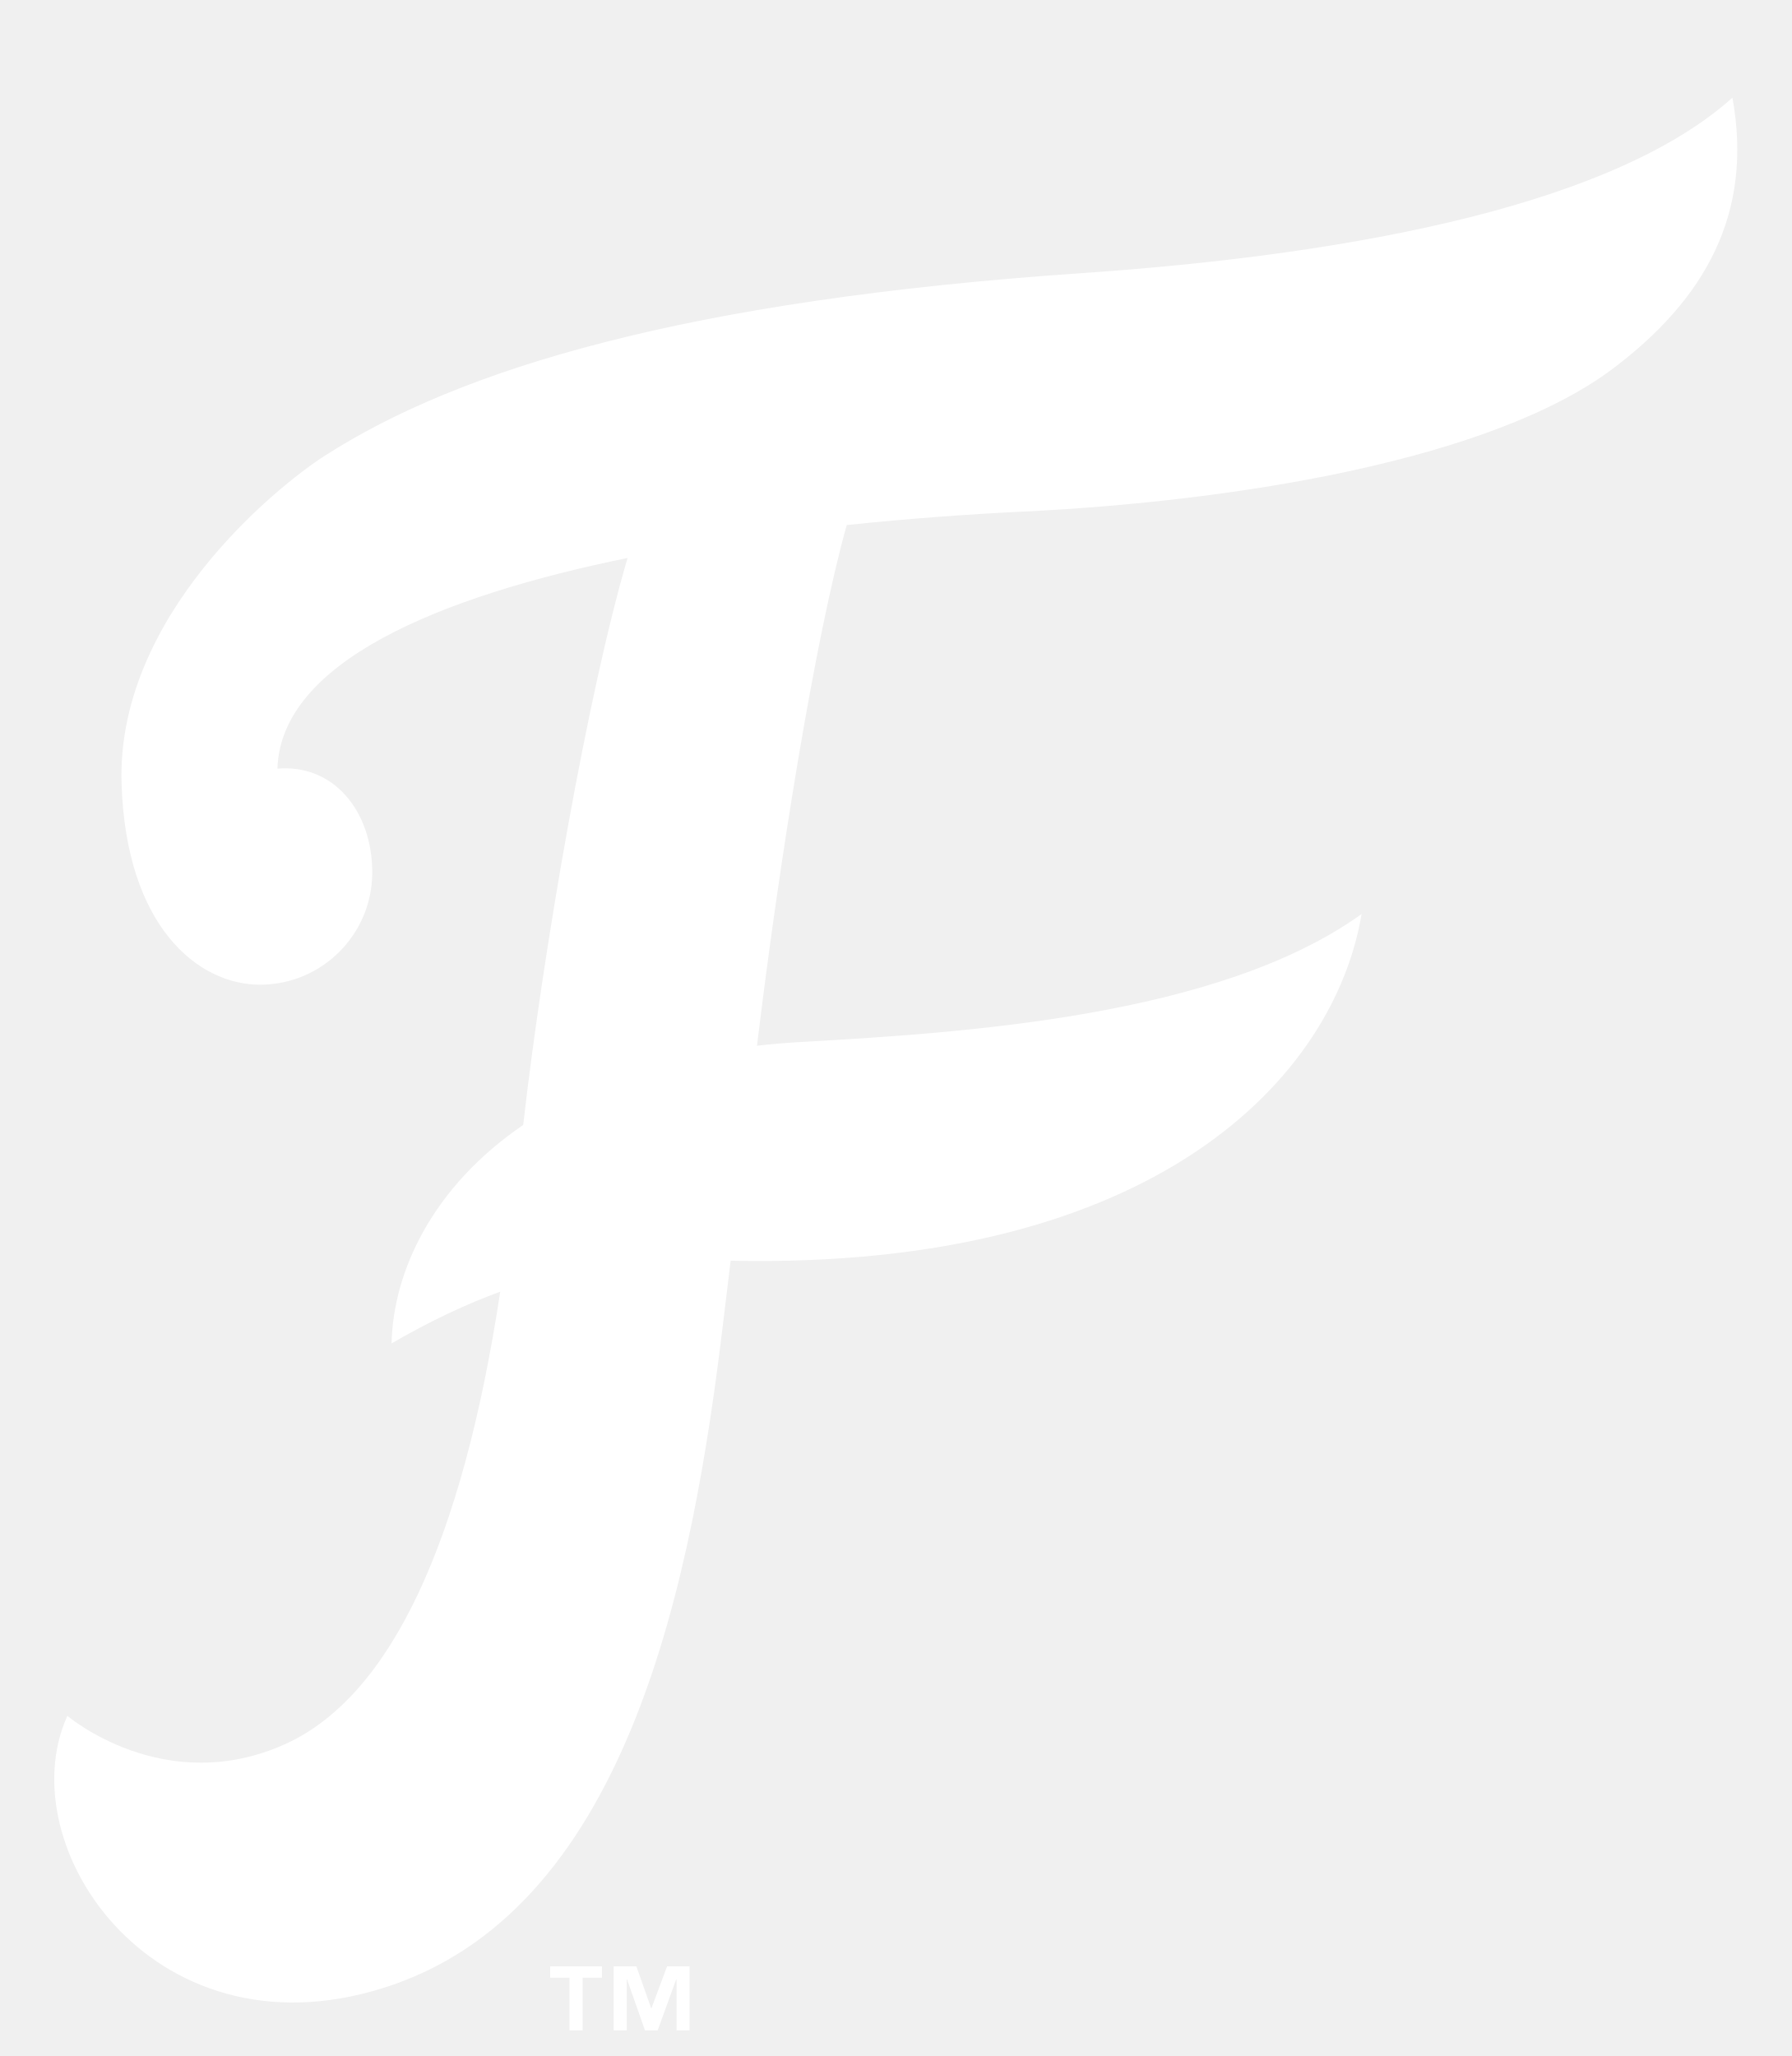
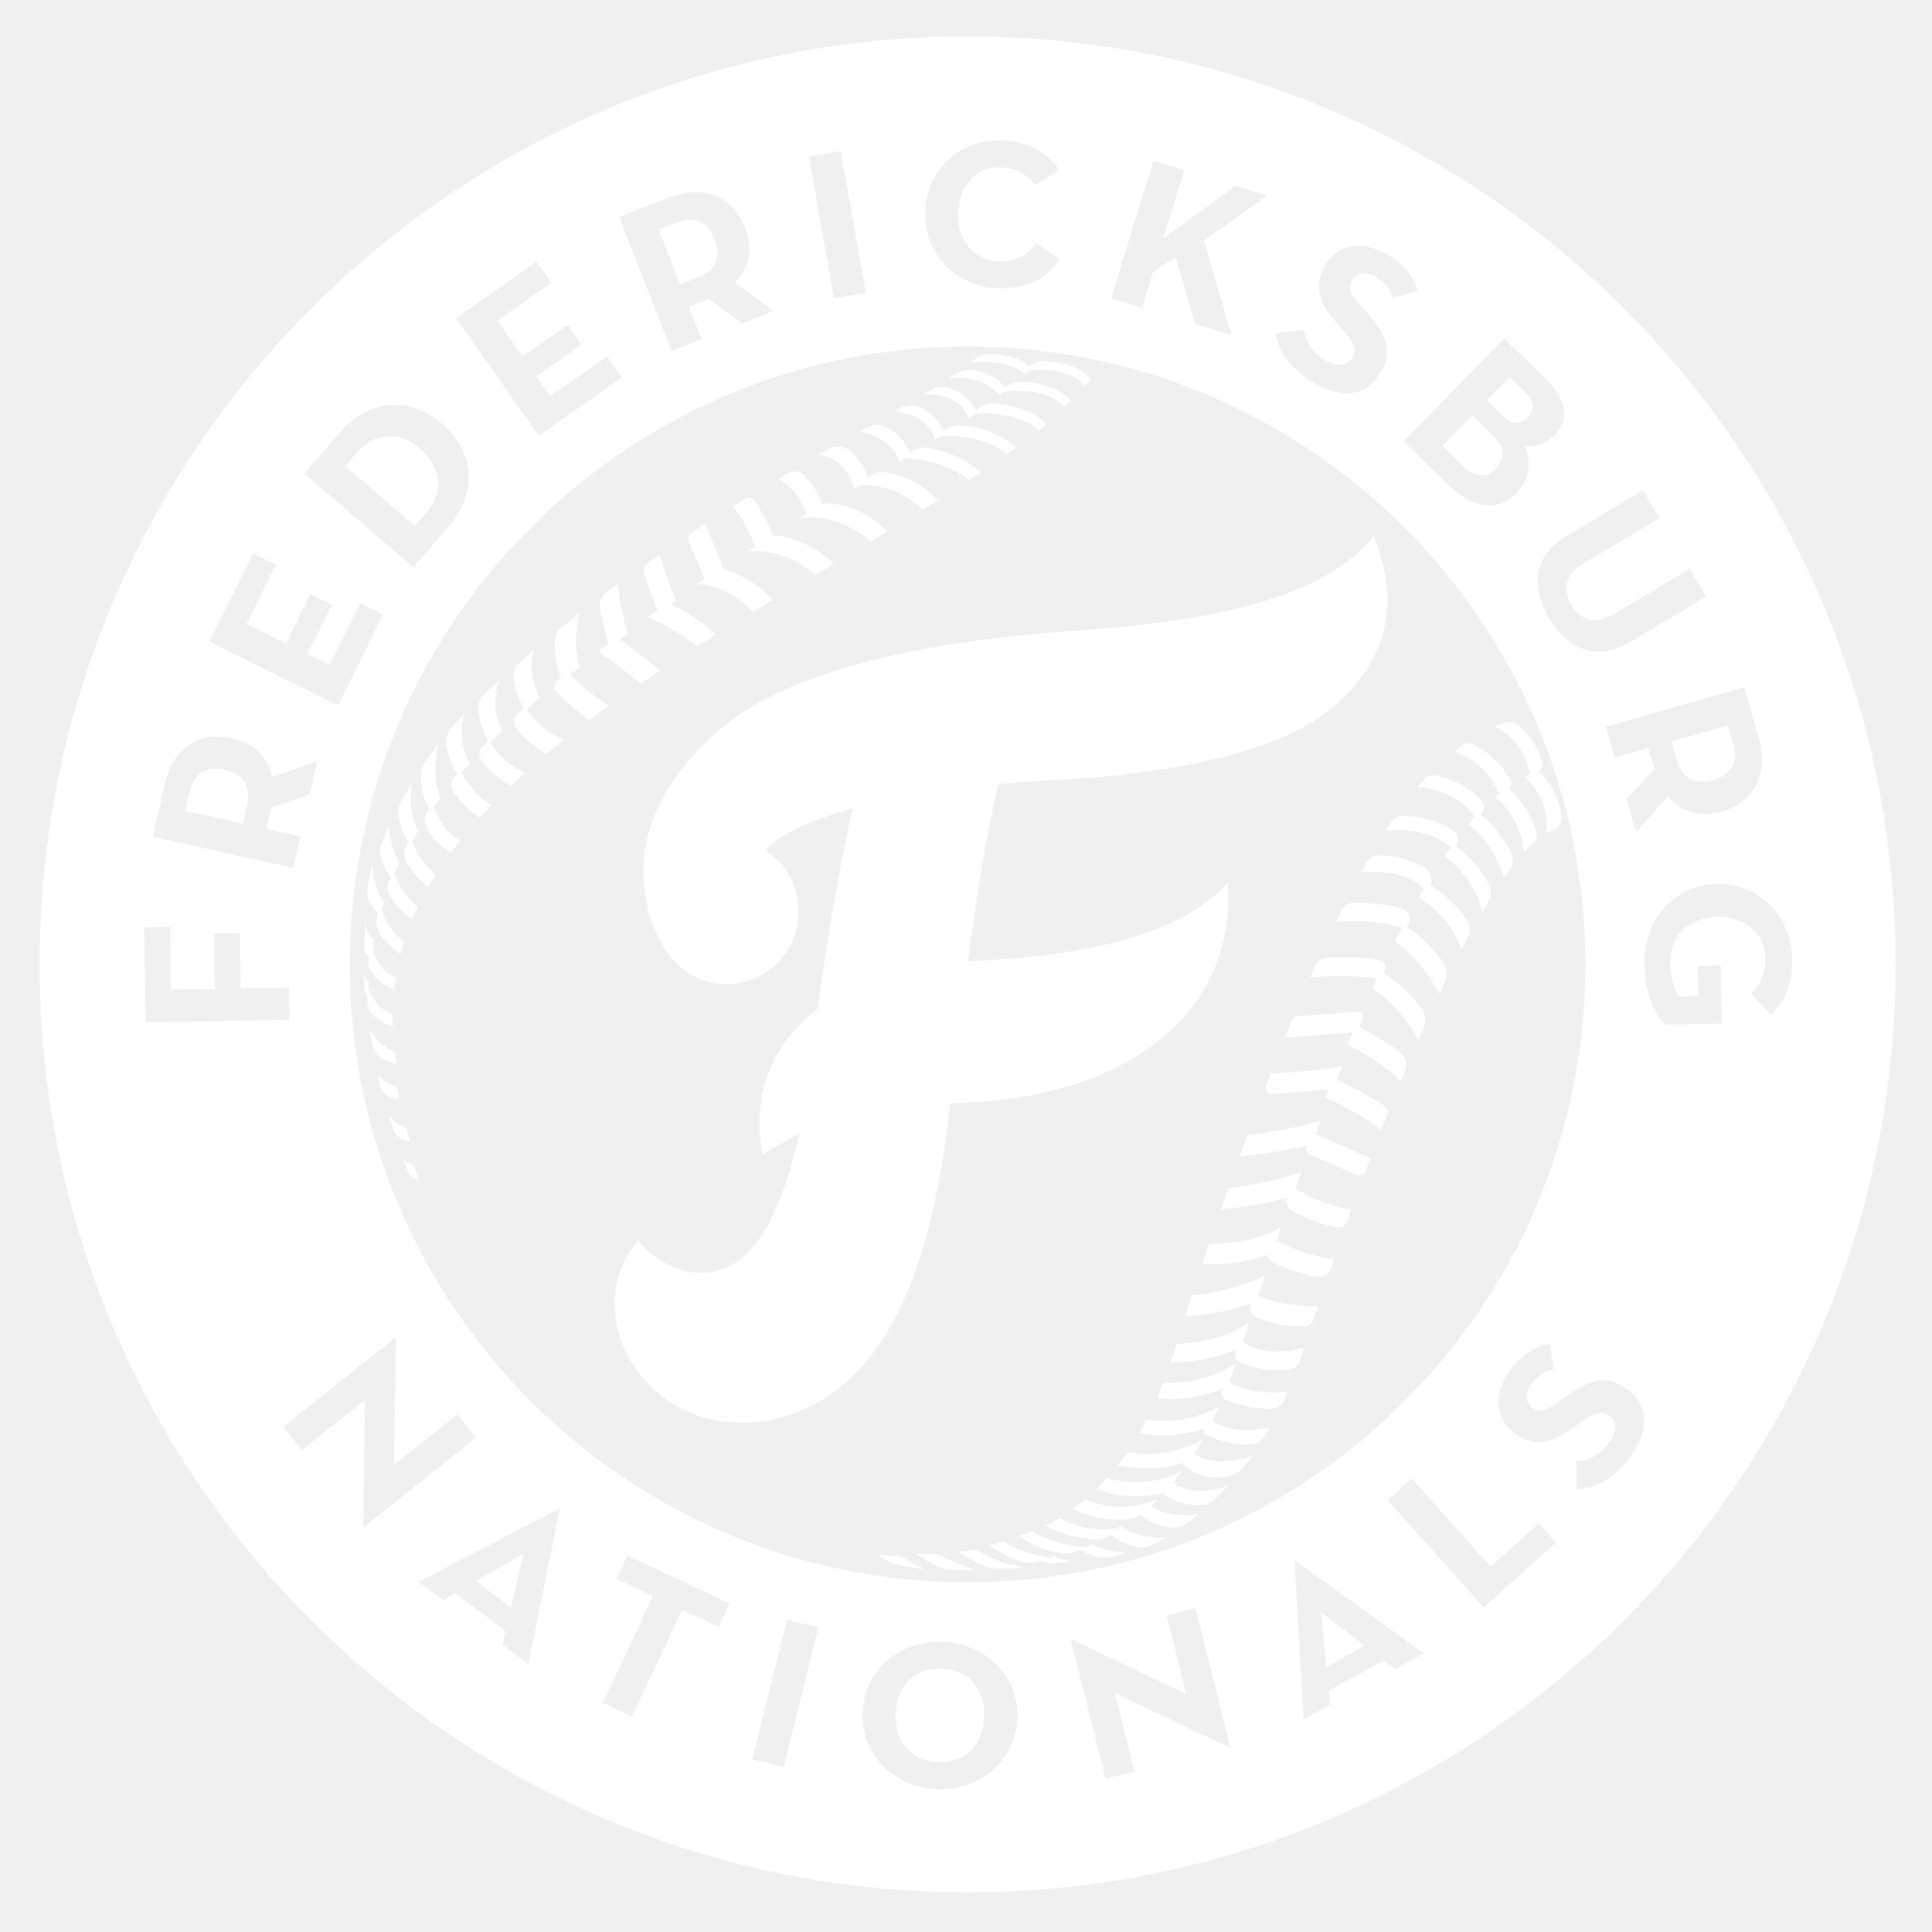
- <svg xmlns="http://www.w3.org/2000/svg" viewBox="0 0 62.742 72">
-   <mask id="ink-436" maskUnits="userSpaceOnUse" x="0" y="0" width="62.742" height="72">
+ <svg xmlns="http://www.w3.org/2000/svg" viewBox="0 0 144 143.999">
+   <mask id="ink-436" maskUnits="userSpaceOnUse" x="0" y="0" width="144" height="143.999">
    <g fill="#fff">
-       <path d="m1.907 57.206c1.402 1.669 4.267 3.521 7.321 2.13 1.807-.829 4.168-3.427 5.764-10.832-.107.061-2.638 1.46-2.956 1.719-1.108-5.822 1.591-9.618 4.494-11.869.594-4.884 1.687-11.43 2.813-16.235-3.551.972-6.023 2.174-7.108 3.452.335.182.65.406.939.669 1.119 1.026 1.762 2.599 1.762 4.313 0 3.217-2.617 5.834-5.834 5.834-4.442 0-6.611-4.601-6.746-8.881-.092-2.933 1.035-5.967 3.262-8.771 2.063-2.598 4.303-4.1 4.731-4.375 5.65-3.626 14.607-5.813 27.383-6.688 10.881-.745 20.07-2.699 23.903-7.672 2.718 6.659.066 11.354-3.993 14.418-5.554 4.192-17.035 5.171-21.714 5.397-1.599.077-3.198.19-4.77.335-.889 3.67-1.813 9.387-2.472 14.403 5.318-.313 16.171-.925 21.082-6.382.816 10.147-7.744 17.67-22.498 17.883-1.142 10.033-3.754 22.059-12.858 25.238-1.36.477-2.719.708-4.032.708-2.943 0-5.762-1.084-7.785-3.313-2.523-2.78-3.977-7.48-.688-11.481" fill="#fff" style="fill:#000" />
-       <path d="m25.587 44.149c14.975.319 21.152-6.485 22.095-12.14-5.008 3.601-13.938 4.16-19.712 4.486-.503.027-.987.073-1.46.126 0-.004.001-.011.002-.015.771-6.404 2.029-14.251 3.14-18.219 2.15-.226 4.256-.379 6.185-.472 7.495-.362 16.422-1.817 20.661-5.017 3.212-2.425 4.908-5.422 4.171-9.477-4.06 3.648-12.84 5.464-22.807 6.146-13.868.949-21.752 3.353-26.485 6.391-1.706 1.095-7.306 5.629-7.12 11.486.158 5.001 2.674 7.04 4.846 7.04 2.173 0 3.933-1.762 3.933-3.933 0-2.172-1.379-3.804-3.321-3.633.119-3.723 5.628-6.021 12.263-7.379-1.392 4.713-2.956 13.719-3.656 19.857-3.145 2.142-4.554 5.097-4.609 7.649 1.382-.802 2.64-1.385 3.805-1.811-1.336 8.813-3.848 14.152-7.5 15.83-4.249 1.936-7.659-.977-7.659-.977-2.09 4.625 3.168 12.292 11.428 9.409 8.251-2.883 10.464-14.187 11.544-23.227.068-.58.157-1.314.256-2.12" fill="#000" style="fill:#fff" />
-       <path d="m22.815 70.325h-.012l-.518-1.465h-.794v2.244h.456v-1.787h.012l.629 1.787h.443l.648-1.787h.013v1.787h.455v-2.244h-.786zm-3.547-1.066h.676v1.845h.46v-1.845h.675v-.399h-1.811z" fill="#fff" />
+       <path d="m116.728 136.405h-.528v-2.062h-.013l-.748 2.062h-.508l-.729-2.062h-.009v2.062h-.532v-2.588h.921l.599 1.687h.014l.625-1.687h.91v2.588zm-3.542-2.13h-.777v2.129h-.527v-2.129h-.781v-.459h2.085z" fill="#fff" style="fill:#000" />
+       <path d="m144 71.997c0-39.698-32.3-71.997-72.002-71.997-39.699 0-71.998 32.299-71.998 72.002 0 39.699 32.299 71.997 71.998 71.997 39.702 0 72.002-32.299 72.002-72.002" fill="#000" />
+       <path d="m72.119 2.713c-38.2 0-69.167 30.966-69.167 69.169 0 38.199 30.967 69.164 69.167 69.164s69.167-30.965 69.167-69.168c0-38.199-30.967-69.165-69.167-69.165" fill="#fff" />
+       <path d="m72.119 5.896c-36.442 0-65.984 29.544-65.984 65.987 0 36.44 29.542 65.981 65.984 65.981 36.444 0 65.984-29.541 65.984-65.985.001-36.439-29.54-65.983-65.984-65.983" fill="#fff" />
+       <path d="m24.203 88.211h-4.036l-1.247-3.84-1.247 3.84h-4.04l3.267 2.374-1.245 3.84 3.265-2.374 3.267 2.374-1.249-3.84zm95.832 0h4.038l1.245-3.84 1.249 3.84h4.04l-3.267 2.374 1.245 3.84-3.267-2.374-3.267 2.374 1.251-3.84z" fill="#fff" />
+       <g fill="#000">
+         <path d="m72.119 117.929c-25.429 0-46.045-20.617-46.045-46.052 0-25.427 20.616-46.046 46.045-46.046 25.431 0 46.051 20.619 46.051 46.046 0 25.436-20.62 46.052-46.051 46.052m-61.374-48.822.114 7.08 10.72-.173-.04-2.406-3.605.059-.067-4.124-1.92.031.065 4.124-3.271.053-.074-4.675zm4.851-21.3 9.603 4.766 3.363-6.777-1.721-.854-2.294 4.621-1.629-.808 1.826-3.679-1.603-.795-1.825 3.679-2.931-1.453 2.191-4.413-1.721-.854zm15.329-8.6-5.193-4.461.869-1.013c.643-.748 1.433-1.167 2.283-1.21.834-.046 1.69.286 2.457.946.768.66 1.218 1.449 1.305 2.284.086.849-.209 1.691-.852 2.441zm-8.231-3.899 8.131 6.985 2.657-3.09c1-1.166 1.513-2.542 1.442-3.878-.071-1.395-.754-2.686-1.974-3.732-2.43-2.091-5.486-1.839-7.602.623zm11.303-11.594 6.165 8.772 6.189-4.351-1.105-1.571-4.221 2.967-1.046-1.488 3.361-2.363-1.027-1.463-3.362 2.363-1.882-2.677 4.029-2.832-1.105-1.573z" />
+         <path d="m61.211 11.395h2.406v10.722h-2.406z" transform="matrix(.9850011 -.172548 .172548 .9850011 -1.955516 11.01764)" />
+         <path d="m74.362 21.474c2.112.073 3.547-.595 4.631-2.142l-1.759-1.213c-.459.674-1.239 1.397-2.824 1.351-1.828-.059-3.058-1.541-2.991-3.604.065-2.013 1.297-3.393 3.012-3.393l.104.002c1.14.037 1.997.469 2.609 1.318l1.801-1.138c-.996-1.406-2.436-2.122-4.395-2.184-3.035-.098-5.502 2.236-5.602 5.315-.099 3.088 2.277 5.587 5.414 5.688m20.092-6.893-2.377-.732-5.379 3.939 1.573-5.11-2.3-.707-3.152 10.245 2.298.708.81-2.631s1.249-.83 1.702-1.135l1.45 4.984 2.707.833-2.047-7.039zm.612 10.249c.177.963.785 2.479 2.776 3.66 1.166.691 2.214.949 3.114.766.809-.166 1.479-.685 1.987-1.545.8-1.346.56-2.545-.825-4.138l-1.036-1.199c-.349-.4-.654-.893-.297-1.495.259-.437.882-.758 1.782-.224.767.455 1.08.998 1.251 1.54l1.83-.514c-.271-1.084-1.017-1.976-2.269-2.719-.834-.495-1.74-.708-2.55-.598-.876.119-1.594.612-2.078 1.425-.782 1.322-.577 2.598.648 4.014l.919 1.069c.466.538.888 1.118.499 1.773-.23.391-.815.931-2.127.153-1.022-.607-1.364-1.456-1.51-2.198zm17.969 6.694h-.016c-.31-.005-.616-.152-.905-.438l-1.278-1.249 1.694-1.731 1.301 1.273c.56.548.572 1.205.031 1.758-.248.254-.533.387-.827.387m-2.64 3.906h-.025c-.428-.009-.859-.232-1.322-.685l-1.538-1.506 2.229-2.279 1.538 1.506c.457.448.692.87.713 1.292.023.399-.14.772-.498 1.138-.35.359-.709.534-1.097.534m3.244-2.187c.675.148 1.544-.088 2.292-.851.524-.537.731-1.174.612-1.894-.123-.735-.583-1.511-1.331-2.244l-3.09-3.025-7.499 7.664 3.234 3.165c1.905 1.863 3.785 2.127 5.157.723 1.11-1.134 1.099-2.58.625-3.538m8.817 3.307-5.707 3.405c-1.182.704-1.88 1.625-2.076 2.738-.184 1.042.09 2.214.792 3.392.704 1.18 1.608 1.979 2.609 2.311 1.075.356 2.216.179 3.396-.525l5.709-3.405-1.233-2.065-5.678 3.388c-1.295.773-2.409.524-3.136-.694-.371-.622-.474-1.21-.307-1.75.157-.514.556-.964 1.186-1.339l5.678-3.388zm4.408 21.725c-.305 0-.58-.06-.825-.179-.503-.246-.86-.733-1.065-1.447l-.395-1.38 4.222-1.206.395 1.38c.204.715.153 1.318-.149 1.795-.269.423-.731.731-1.37.913a2.957 2.957 0 0 1 -.813.124m-2.542 1.083c.992 1.244 2.561 1.54 4.021 1.123 2.419-.691 3.501-2.82 2.756-5.424l-1.095-3.838-10.307 2.945.66 2.312 2.503-.715.449 1.567-2.07 2.24.698 2.441zm-70.853-40.719a1.85 1.85 0 0 1 -.102.837c-.198.523-.648.925-1.341 1.196l-1.337.522-1.596-4.089 1.337-.523c.692-.27 1.299-.276 1.801-.019.447.229.796.659 1.038 1.277.11.28.177.547.2.799m1.316 2.427c1.146-1.105 1.293-2.693.741-4.107-.915-2.343-3.137-3.222-5.659-2.236l-3.718 1.451 3.898 9.985 2.241-.874-.948-2.426 1.52-.593 2.425 1.85 2.365-.924zm-37.256 36.593c.267.145.482.328.639.55.326.455.409 1.054.246 1.78l-.311 1.401-4.286-.954.313-1.401c.161-.725.493-1.232.986-1.506.439-.244.99-.294 1.638-.15.296.065.555.159.775.28m2.749.26c-.278-1.565-1.515-2.574-2.996-2.903-2.457-.547-4.424.808-5.011 3.452l-.867 3.896 10.462 2.329.524-2.348-2.544-.566.355-1.591 2.887-.982.552-2.478zm104.825 16.353c-.313-.524-.591-1.328-.61-2.512-.031-2.006 1.389-3.378 3.536-3.413.994-.017 1.841.254 2.475.777.681.563 1.049 1.377 1.066 2.356.015 1.024-.336 1.884-1.045 2.558l1.45 1.62c1.076-.982 1.628-2.408 1.6-4.144-.025-1.535-.593-2.958-1.602-4.008-1.011-1.054-2.39-1.63-3.888-1.63h-.096c-1.539.026-2.937.652-3.937 1.766-.978 1.091-1.504 2.554-1.479 4.117.04 2.471.754 3.724 1.479 4.602l4.274-.067-.071-4.326-1.704.028.037 2.254zm-97.897 30.065-.144 9.53 8.412-6.705-1.384-1.738-4.73 3.769.157-9.54-8.4 6.695 1.385 1.737zm17.719 22.581 2.176 1.023 3.746-7.962 2.72 1.281.817-1.739-7.613-3.583-.82 1.738 2.72 1.28z" />
+         <path d="m53.167 125.023h10.718v2.404h-10.718z" transform="matrix(.2416848 -.9703548 .9703548 .2416848 -78.09812 152.5001)" />
+         <path d="m70.08 131.356c-.05 0-.098-.001-.148-.003-1.976-.072-3.251-1.528-3.177-3.623.077-2.085 1.46-3.439 3.43-3.366.999.036 1.834.42 2.406 1.109.533.64.806 1.528.771 2.497-.074 2.043-1.385 3.386-3.282 3.386m-5.793-3.715a5.32 5.32 0 0 0 1.573 4.023c1.042 1.036 2.461 1.636 4 1.692 1.542.053 2.997-.439 4.111-1.397 1.146-.981 1.805-2.366 1.861-3.898.113-3.078-2.337-5.581-5.573-5.698-1.539-.056-3 .437-4.113 1.389-1.144.976-1.804 2.358-1.859 3.889m15.513-5.484 2.607 10.419 2.155-.538-1.458-5.835 8.611 4.085-2.613-10.438-2.154.539 1.467 5.869zm-44.332-4.314 3.539-2.026-.922 3.992zm3.917 6.203 2.35-11.634-10.532 5.488 1.809 1.358.915-.523 3.747 2.814-.232 1.037zm59.475.198-.391-4.06 3.259 2.483zm7.267-1.022-9.639-6.927.671 11.857 1.981-1.089-.101-1.05 4.109-2.258.848.638zm-2.691-11.403 7.159 7.983 5.384-4.828-1.283-1.431-3.593 3.223-5.875-6.553zm14.074-2.91.002 2.128c.977-.074 2.55-.518 3.935-2.373.814-1.086 1.18-2.1 1.094-3.015-.079-.823-.524-1.544-1.324-2.142-1.255-.938-2.473-.828-4.205.38l-1.301.905c-.436.302-.957.556-1.519.135-.407-.304-.66-.957-.033-1.796.533-.715 1.107-.968 1.663-1.08l-.316-1.874c-1.107.154-2.072.801-2.947 1.967-1.059 1.418-1.368 3.418.332 4.69 1.233.92 2.522.851 4.061-.217l1.163-.801c.583-.407 1.206-.765 1.815-.31.337.253.493.599.449 1.005-.037.337-.207.706-.522 1.129-.712.954-1.595 1.203-2.347 1.269" />
+       </g>
+       <g fill="#fff">
+         <path d="m30.296 84.089c-.533-.216-.986-.573-1.291-.86.107.33.223.661.343.994.119.328.376.592.702.717.167.064.343.117.522.154a36.27 36.27 0 0 1 -.276-1.005m-.692-3.106c-.541-.101-1.074-.5-1.435-.844.052.281.107.564.169.848.071.326.293.606.604.732.25.101.516.167.792.174-.05-.306-.092-.608-.13-.91m1.27 5.921a3.498 3.498 0 0 1 -.879-.541c.14.337.288.677.441 1.016.121.27.362.466.652.536l.13.028a54.797 54.797 0 0 1 -.344-1.039m1.479-26.776c.161-.22.318-.44.487-.659-.714-1.471-.246-3.625-.136-4.072-.359.459-.7.924-1.026 1.395a1.878 1.878 0 0 0 -.322 1.208c.054.78.234 1.595.646 2.299l-.125.174a1.156 1.156 0 0 0 -.057 1.243 5.763 5.763 0 0 0 1.757 1.871c.229-.311.468-.621.716-.93-1.265-.817-1.754-1.892-1.94-2.529m-1.631 2.539c.146-.244.293-.487.449-.73-.85-1.583-.455-3.542-.449-3.563l-.021-.005c-.286.462-.556.926-.814 1.396a1.717 1.717 0 0 0 -.167 1.165c.121.599.346 1.227.712 1.814-.05.085-.1.17-.146.255a1.27 1.27 0 0 0 .01 1.251 6.41 6.41 0 0 0 1.627 1.875c.178-.313.366-.623.562-.933a5.436 5.436 0 0 1 -1.763-2.525m-1.443 12.938c-1.08-.363-1.598-1.31-1.822-1.908.009-.193.021-.388.032-.48-.314-.266-.337-.576-.376-.783.012.247.023.902.069 1.279.023.196.044.299.186.383.004.222.011.445.023.669.019.358.18.698.445.941.388.353.865.641 1.453.791-.012-.3-.014-.598-.01-.892m-1.699 1.192c.052.368.117.737.188 1.108.073.369.288.699.601.909.351.234.75.418 1.199.5a24.451 24.451 0 0 1 -.128-.908c-.899-.287-1.54-1.108-1.86-1.609m8.997-21.498c.284-.278.573-.556.873-.833-.996-1.864-.341-3.491-.197-3.805-.307.278-.743.682-1.128 1.042a1.478 1.478 0 0 0 -.47 1.223c.067.704.278 1.487.729 2.297-.146.143-.292.288-.436.432a.765.765 0 0 0 -.09.969c.443.643 1.14 1.362 2.226 1.941.345-.327.702-.655 1.068-.983-1.574-.675-2.276-1.664-2.575-2.283m-2.18 2.293c.209-.237.418-.474.637-.71-.942-1.512-.579-3.153-.415-3.699-.339.356-.667.715-.982 1.08-.293.338-.424.79-.361 1.233.1.698.342 1.45.815 2.179l-.259.298a.817.817 0 0 0 -.052.981c.437.665 1.085 1.419 1.987 1.993.284-.313.579-.625.882-.937-1.198-.655-1.904-1.74-2.252-2.418m-5.012 7.599c.128-.288.255-.575.397-.864-.602-1.043-.796-2.153-.796-2.714-.194.414-.38.827-.553 1.239a1.454 1.454 0 0 0 -.052.963c.152.53.396 1.116.737 1.57-.046.11-.096.219-.14.329-.147.366-.102.764.1 1.082.374.585.9 1.206 1.627 1.736.13-.323.271-.646.418-.968a5.708 5.708 0 0 1 -1.738-2.373m-.948 2.59c.048-.13.1-.258.198-.457-.825-1.288-.923-2.485-.838-2.993a12.7 12.7 0 0 0 -.414 1.799 1.83 1.83 0 0 0 .186 1.141c.123.224.299.449.593.812-.015.055-.032.109-.048.164a1.69 1.69 0 0 0 .257 1.416c.353.5.837 1 1.494 1.454.083-.312.173-.624.271-.933-1.05-.79-1.507-1.699-1.699-2.403m-.667 2.988c.04-.293.087-.593.111-.732-.71-.622-.624-1.095-.658-1.419-.013.381-.081 1.385-.058 1.969.01.284.14.551.353.731-.011.101-.031.201-.042.303-.031.288.04.582.205.817a3.657 3.657 0 0 0 1.705 1.323c.031-.293.073-.584.117-.874-1.025-.459-1.507-1.337-1.733-2.118m48.191-42.3a1.367 1.367 0 0 0 -.827.302l-.188.146c-.543-.73-1.376-1.128-2.198-1.301a2.118 2.118 0 0 0 -1.635.315l-.453.304c.7-.091 2.492-.271 3.866 1.235l.324-.244c.863-.134 3.086-.315 4.471 1.075.173-.156.336-.308.497-.458-1.121-1.15-2.688-1.388-3.857-1.374m-2.858 6.741c-1.145-1.013-2.49-1.535-3.654-1.801a2.093 2.093 0 0 0 -1.565.274l-.057.036c-.373-.871-1.007-1.454-1.65-1.836a1.54 1.54 0 0 0 -1.562-.001l-.514.299c.337.055 2.4.464 2.95 2.24l.413-.254c1.066.047 3.142.318 4.78 1.62.294-.196.579-.388.859-.577m-1.421-3.504a1.756 1.756 0 0 0 -1.13.283l-.203.131a3.606 3.606 0 0 0 -1.713-1.746 1.661 1.661 0 0 0 -1.59.076l-.378.226c.029-.008 2.357.021 3.056 2.074l.397-.256c1.134-.042 3.453.054 4.926 1.37.23-.165.459-.328.677-.489-1.145-1.116-2.734-1.533-4.042-1.669m-9.649 5.81a1.193 1.193 0 0 0 -.729.109 6.043 6.043 0 0 0 -1.337-2.178 1.014 1.014 0 0 0 -1.253-.162c-.223.134-.506.305-.706.428.46.234 1.558.956 2.099 2.621l-.453.275c.033-.005 2.722-.448 5.247 1.76.394-.235.852-.511 1.232-.741-1.198-1.325-2.788-1.886-4.1-2.112m4.122-2.294a1.561 1.561 0 0 0 -1.151.193l-.314.188c-.29-.835-.719-1.454-1.197-1.9a1.52 1.52 0 0 0 -1.798-.194c-.209.122-.489.285-.671.394.347.024 2.058.263 2.647 2.523l.405-.242c.401-.03 2.755-.131 4.707 1.815.345-.216.767-.477 1.097-.687-1.008-1.235-2.51-1.817-3.725-2.09m11.654-8.31a1.406 1.406 0 0 0 -1.013.362l-.067.058c-.645-.623-1.669-.877-2.634-.96a2.144 2.144 0 0 0 -1.462.423l-.309.23c1.201-.099 3.232-.049 4.031.88l.391-.339c.971-.049 3.238-.021 4.109 1.212.165-.168.321-.333.47-.495-.813-1.021-2.342-1.312-3.516-1.371m-3.846 3.143c-.292-.02-.58.066-.821.236l-.424.293c-.416-.89-1.17-1.408-1.974-1.679a1.623 1.623 0 0 0 -1.381.173l-.493.313c.767-.028 2.76.073 3.299 1.796l.545-.37c.522-.029 3.299-.121 4.715 1.286.201-.158.397-.315.585-.47-1.08-1.158-2.827-1.495-4.051-1.578m-23.701 15.09a.943.943 0 0 0 -.269-.092l.396-.264c-.344-.708-.85-2.222-1.222-3.464-.292.202-.526.365-.823.575a.83.83 0 0 0 -.314.931c.288.898.65 1.933.99 2.645l-.765.517c.628.257 2.264.99 3.716 2.183.481-.306.907-.57 1.402-.879-1.03-.945-2.179-1.66-3.111-2.152m-7.739 5.113c.23-.171.457-.345.692-.518-.56-1.707-.146-3.544-.015-4.037-.422.329-.844.664-1.27 1.003a1.579 1.579 0 0 0 -.591 1.261c.015.809.14 1.704.466 2.584l-.247.189a.567.567 0 0 0 -.071.829 12.93 12.93 0 0 0 2.465 2.093c.47-.356.955-.712 1.45-1.071a11.493 11.493 0 0 1 -2.879-2.333m3.824-2.51a.515.515 0 0 0 -.173-.084l.629-.435c-.359-1.045-.641-2.689-.781-3.667l-.85.63a1.198 1.198 0 0 0 -.449 1.175c.163.865.384 1.839.66 2.603-.259.18-.518.361-.775.542l3.162 2.429c.476-.325.961-.652 1.454-.98zm7.608-5.306.008-.006-1.418-3.38c-.328.214-.669.436-1.017.667a.507.507 0 0 0 -.188.618l1.176 2.803-.65.426c.873-.132 2.645.403 4.274 2.023.472-.286.955-.573 1.44-.863-1.101-1.279-2.452-1.942-3.625-2.288m-14.701 10.417c.324-.276.654-.554.992-.83-1.087-2.229-.449-3.55-.414-3.605-.357.299-.712.602-1.067.907-.362.312-.55.787-.482 1.261.098.648.322 1.392.733 2.215l-.438.379a.809.809 0 0 0 -.09 1.113c.489.614 1.208 1.306 2.242 1.915.413-.345.834-.691 1.268-1.037-1.523-.739-2.337-1.679-2.744-2.318m18.838-12.917a1.084 1.084 0 0 0 -.478.019c-.318-.949-.901-1.939-1.391-2.669a.458.458 0 0 0 -.616-.137c-.278.166-.644.375-.959.57.562.786 1.362 2.05 1.613 3.012-.174.108-.355.222-.568.358.037-.005 2.617-.406 5.053 1.774.293-.174.548-.326.754-.453.172-.107.43-.253.629-.375-1.205-1.267-2.732-1.846-4.037-2.099m11.788 75.889c-.514.011-1.049 0-1.604-.033.378.267.897.595 1.554.93.299.152.635.25.975.267a18.5 18.5 0 0 0 1.899-.003 14.244 14.244 0 0 1 -2.824-1.161m24.833-35.809c-.121.31-.244.625-.365.943-.105.277.155.593.478.573 1.153-.071 2.797-.192 4.159-.364.134-.017.265-.034.393-.053.227-.563.451-1.115.673-1.657-1.254.272-3.763.461-5.338.558m-28.646 36.266a2.2 2.2 0 0 0 .597.257c.71.188 1.446.324 2.194.417a41.7 41.7 0 0 1 -1.644-.926 29.236 29.236 0 0 1 -1.818-.173c.142.093.374.241.671.425m19.718-4.052c.157-.148.318-.306.497-.488-2.628.95-4.272.484-5.362-.001-.311.244-.633.474-.965.691.815.457 2.129.939 3.938.799l.113-.01c.349-.031.679-.14.963-.312.437.352 1.149.758 2.219.927.472.074.932-.035 1.278-.298.297-.227.587-.458.867-.694-1.937.284-3.018-.217-3.548-.614m7.988-15.708c.161-.478.321-.957.482-1.427-2.385 1.053-4.259 1.365-5.429 1.439-.054.159-.105.315-.159.478-.104.312-.215.671-.337 1.063.397-.005.88-.031 1.448-.102.948-.12 2.123-.367 3.487-.836a10.07 10.07 0 0 0 -.083.245c-.092.278.067.6.367.74.821.385 1.886.721 3.601.743.337.005.624-.184.719-.475l.345-1.023c-2.401-.036-3.814-.488-4.441-.845m-1.139 3.504c.067-.211.13-.415.19-.608.084-.272.186-.639.261-.874-1.679 1.244-4.032 1.551-5.383 1.625-.132.429-.282.895-.451 1.388.428-.007.982-.036 1.609-.115.99-.125 2.16-.379 3.299-.87-.034.111-.069.22-.107.335-.067.207.044.452.267.559.834.401 2.185.792 3.8.604a.878.878 0 0 0 .743-.571c.121-.354.23-.692.33-1.014l.006-.017c-2.456.638-3.92-.012-4.564-.442" />
+         <path d="m91.619 103.008c.185-.486.355-.96.509-1.412-2.231 1.421-4.269 1.539-5.417 1.449-.15.383-.311.776-.485 1.172a9.517 9.517 0 0 0 2.298-.013c.782-.1 1.67-.319 2.609-.705l-.067.174c-.092.232.029.514.284.639.643.313 1.688.64 3.282.687.478.015.896-.229 1.078-.62.096-.21.188-.417.278-.622-2.842.192-4.058-.522-4.369-.749m-4.161 7.486c.236-.284.462-.573.681-.865-2.247 1.114-4.244.941-5.613.538-.261.29-.535.573-.821.845a8.975 8.975 0 0 0 4.078.447c.292-.038.591-.093.896-.165.529.424 1.444.919 2.828.897.389-.007.75-.157 1.007-.408.353-.341.687-.688 1.005-1.039-2.308.757-3.535.17-4.061-.25m27.021-48.564a7.124 7.124 0 0 0 -2.006-3.131.524.524 0 0 0 .09-.644c-.706-1.304-1.646-2.074-2.649-2.632-.284-.158-.622-.151-.865.01a12.4 12.4 0 0 0 -.648.461c1.37.605 2.563 1.345 3.344 3.162-.1.078-.2.155-.299.239.558.454 1.876 1.757 2.168 4.119.194-.204.388-.389.582-.558a.956.956 0 0 0 .283-1.026m.23-4.443a.637.637 0 0 0 .225-.699c-.397-1.331-1.097-2.195-1.763-2.747-.257-.213-.601-.296-.9-.2a10.98 10.98 0 0 0 -.898.334c.547.211 2.172 1.047 2.661 3.53-.146.06-.29.125-.424.191.557.468 2.036 2.109 1.6 4.191.171-.083.341-.152.514-.21a.94.94 0 0 0 .645-.982c-.126-1.603-1.067-2.801-1.66-3.408m-31.186 56.275c-.069.049-.146.093-.219.142-2.192.31-3.366-.293-4.318-.752-.288.213-.733.417-1.034.55.741.442 1.874.92 3.587 1.025.366.022.723-.05 1.022-.211.084-.045.163-.089.238-.135.382.269.819.661 1.767.891a2.03 2.03 0 0 0 1.256-.09c.447-.186.896-.43 1.172-.608-1.806.126-2.918-.41-3.471-.812m-2.092 1.332a4.52 4.52 0 0 1 -.535.208c-2.062-.126-3.023-.665-3.948-1.155-.322.128-.654.245-.996.348.66.438 1.519 1.006 3.102 1.276.288.049.58.034.844-.044.251-.073.441-.133.656-.214.322.18.645.368 1.446.551.217.05.439.055.648.015.43-.082 1.074-.229 1.27-.325-1.323-.121-2.039-.432-2.487-.66" />
+         <path d="m89 108.366c.234-.369.462-.74.673-1.115-2.097 1.238-4.297 1.203-5.647 1.002a19.78 19.78 0 0 1 -.706.97c.817.164 2.037.307 3.424.131a9.659 9.659 0 0 0 1.527-.323c-.033.048-.062.095-.092.142.961.831 2.066 1.004 3.014.944a2.087 2.087 0 0 0 1.523-.789c.207-.268.409-.537.6-.807-2.562.794-3.857.183-4.316-.155" />
+         <path d="m90.368 105.917c.178-.362.351-.724.508-1.082l-.002-.003c-2.076 1.165-4.151 1.162-5.413.997-.172.335-.353.67-.545 1.004.746.126 1.809.222 3.033.067a9.878 9.878 0 0 0 1.836-.416c-.048.093-.092.188-.142.282.698.428 1.897.951 3.539.902a1.291 1.291 0 0 0 1.055-.577c.157-.244.313-.487.449-.727-2.108.563-3.578-.008-4.318-.447m9.018-25.558c-.192.476-.388.957-.582 1.449 1.212.57 3.152 1.567 4.147 2.409.146-.379.293-.752.439-1.123.102-.251-.013-.551-.27-.72-1.309-.863-2.924-1.643-3.734-2.015m9.956-11.753a8.808 8.808 0 0 0 -2.755-2.664c.232-.434.039-1-.447-1.294-1.082-.655-2.334-.865-3.388-.897a.912.912 0 0 0 -.836.446c-.152.266-.305.54-.458.821 1.113-.12 3.321-.142 4.654 1.246-.124.211-.249.417-.374.634a7.42 7.42 0 0 1 3.19 3.858c.161-.31.326-.613.485-.909.206-.375.186-.846-.071-1.241m-1.937 2.9c-.94-1.238-1.867-1.994-2.563-2.444l.175-.331c.203-.382-.052-.885-.522-1.021-1.168-.338-2.494-.427-3.606-.42-.391.002-.727.198-.884.517-.146.294-.293.595-.443.903 1.377-.104 3.509-.096 4.922.471-.172.33-.347.662-.521 1.006.817.535 2.129 1.67 3.309 3.888.127-.266.252-.529.378-.788.267-.554.169-1.237-.245-1.781m-12.247 20.948.339-.987c-1.744 1.056-4.072 1.242-5.381 1.241-.17.497-.341 1.002-.514 1.513.603.021 1.439.013 2.385-.106.79-.099 1.653-.288 2.517-.591a.526.526 0 0 0 .301.532c.857.425 1.97.833 3.24 1.103.495.106.969-.14 1.114-.564l.255-.736c-1.95-.271-3.463-.941-4.256-1.405m17.47-28.883c-.735-1.452-1.625-2.351-2.254-2.859a.543.543 0 0 1 .046-.051c.269-.289.242-.744-.062-1.063-.975-1.023-2.254-1.539-3.311-1.798a.855.855 0 0 0 -.848.236c-.175.192-.351.392-.528.604 1.044.11 3.139.551 4.247 2.259-.151.169-.303.342-.454.523.675.525 1.903 1.729 2.646 3.977.148-.212.293-.415.439-.609.254-.341.288-.805.079-1.219m-1.661 2.333a7.868 7.868 0 0 0 -2.48-2.853l.06-.083c.247-.34.123-.841-.278-1.105-1.191-.786-2.551-1.019-3.595-1.059-.397-.015-.752.156-.953.456-.144.217-.291.441-.439.672.414-.061 3.086-.379 4.835 1.241-.154.213-.307.425-.461.651.794.533 2.21 1.782 2.835 4.134.152-.255.301-.503.447-.743a1.33 1.33 0 0 0 .029-1.311m-14.418 22.66c.144-.398.288-.799.432-1.188a25.99 25.99 0 0 1 -5.421 1.174c-.183.518-.369 1.044-.553 1.577a22.52 22.52 0 0 0 1.318-.129 27.766 27.766 0 0 0 3.666-.727c-.015.049-.035.096-.052.145-.113.312.05.678.38.858.756.412 1.801.858 3.181 1.19.403.096.788-.091.915-.436l.311-.869c-2.188-.407-3.525-1.144-4.177-1.595m1.498-4.026c.125-.332.253-.667.378-.993-2.151.625-4.201.92-5.44 1.054-.192.519-.384 1.047-.578 1.583a35.177 35.177 0 0 0 5.016-.795c-.021.056-.044.112-.063.168-.069.181.037.396.238.484l3.453 1.505c.299.131.627.015.729-.254l.362-.965zm6.227-6.182c-1.105-.82-2.267-1.458-2.987-1.822l.291-.666a.336.336 0 0 0 -.333-.47l-4.558.346a.435.435 0 0 0 -.37.267c-.178.433-.359.874-.543 1.326l5.036-.382c-.128.297-.255.592-.384.896.948.481 2.788 1.504 3.98 2.73l.338-.812c.201-.481.004-1.06-.47-1.413m1.561-3.371a12.814 12.814 0 0 0 -2.708-2.499l.094-.199c.148-.307-.09-.694-.464-.754-1.381-.223-2.761-.226-3.781-.169-.418.023-.767.248-.925.599-.132.298-.267.602-.401.91.789-.131 3.139-.213 4.971.056-.113.238-.225.472-.338.716a11.61 11.61 0 0 1 3.438 3.84c.13-.299.261-.594.391-.886.226-.513.117-1.129-.277-1.614m-25.977 41.332c-.555-.006-1.288-.331-1.288-.331a3.285 3.285 0 0 1 -.351.12 9.651 9.651 0 0 1 -3.438-1.215 9.908 9.908 0 0 1 -1.061.271c.531.373 1.262.807 2.164 1.165a2.392 2.392 0 0 0 1.489.093c.085-.021.159-.052.242-.076.355.153.622.185.967.182 0-.001.886-.074 1.276-.209m-4.236.28c-.056.02-.171.047-.299.076a15.873 15.873 0 0 1 -2.607-1.173c-.42.068-.854.119-1.305.149.405.266.942.59 1.59.92.533.27 1.14.385 1.723.315.048-.006.096-.015.142-.021a.666.666 0 0 0 .332.068s.771-.047 1.032-.115c-.36-.033-.608-.219-.608-.219" />
+       </g>
+       <path d="m47.549 92.467c1.287 1.534 3.917 3.233 6.722 1.956 1.66-.763 3.827-3.145 5.293-9.944-.1.055-2.423 1.337-2.715 1.575-1.017-5.345 1.462-8.829 4.126-10.898.545-4.483 1.55-10.495 2.584-14.906-3.263.892-5.53 1.997-6.528 3.17.307.167.597.372.863.616 1.028.941 1.617 2.384 1.617 3.959a5.363 5.363 0 0 1 -5.356 5.357c-4.081 0-6.072-4.228-6.196-8.154-.084-2.694.951-5.478 2.996-8.054 1.894-2.385 3.952-3.764 4.343-4.017 5.189-3.33 13.413-5.338 25.144-6.142 9.991-.684 18.427-2.477 21.947-7.044 2.496 6.115.06 10.426-3.666 13.238-5.099 3.85-15.642 4.749-19.937 4.956-1.469.072-2.937.175-4.379.308-.817 3.368-1.665 8.617-2.27 13.223 4.882-.284 14.848-.849 19.358-5.86.748 9.319-7.111 16.225-20.66 16.422-1.047 9.21-3.445 20.252-11.806 23.172-1.249.436-2.498.65-3.702.65-2.701 0-5.29-.993-7.147-3.041-2.317-2.552-3.652-6.868-.631-10.542" fill="#fff" />
+       <path d="m69.291 80.479c13.751.295 19.423-5.953 20.288-11.145-4.6 3.305-12.799 3.819-18.099 4.12-.462.025-.907.067-1.341.115 0-.005 0-.01.002-.014.708-5.882 1.862-13.085 2.881-16.728 1.976-.207 3.908-.348 5.68-.433 6.881-.333 15.078-1.669 18.971-4.605 2.95-2.227 4.506-4.979 3.831-8.703-3.729 3.35-11.792 5.016-20.942 5.643-12.733.873-19.972 3.08-24.318 5.869-1.567 1.006-6.708 5.168-6.538 10.546.144 4.593 2.455 6.464 4.449 6.464a3.611 3.611 0 0 0 3.612-3.61c0-1.995-1.268-3.492-3.05-3.335.111-3.42 5.168-5.53 11.26-6.776-1.277 4.326-2.712 12.595-3.357 18.234-2.887 1.965-4.182 4.678-4.232 7.021a21.874 21.874 0 0 1 3.493-1.661c-1.226 8.09-3.533 12.993-6.887 14.531-3.902 1.779-7.032-.895-7.032-.895-1.918 4.248 2.91 11.287 10.493 8.638 7.575-2.645 9.609-13.023 10.599-21.324z" fill="#fff" />
    </g>
  </mask>
-   <rect x="0" y="0" width="62.742" height="72" fill="#fff" mask="url(#ink-436)" />
+   <rect x="0" y="0" width="144" height="143.999" fill="#fff" mask="url(#ink-436)" />
</svg>
